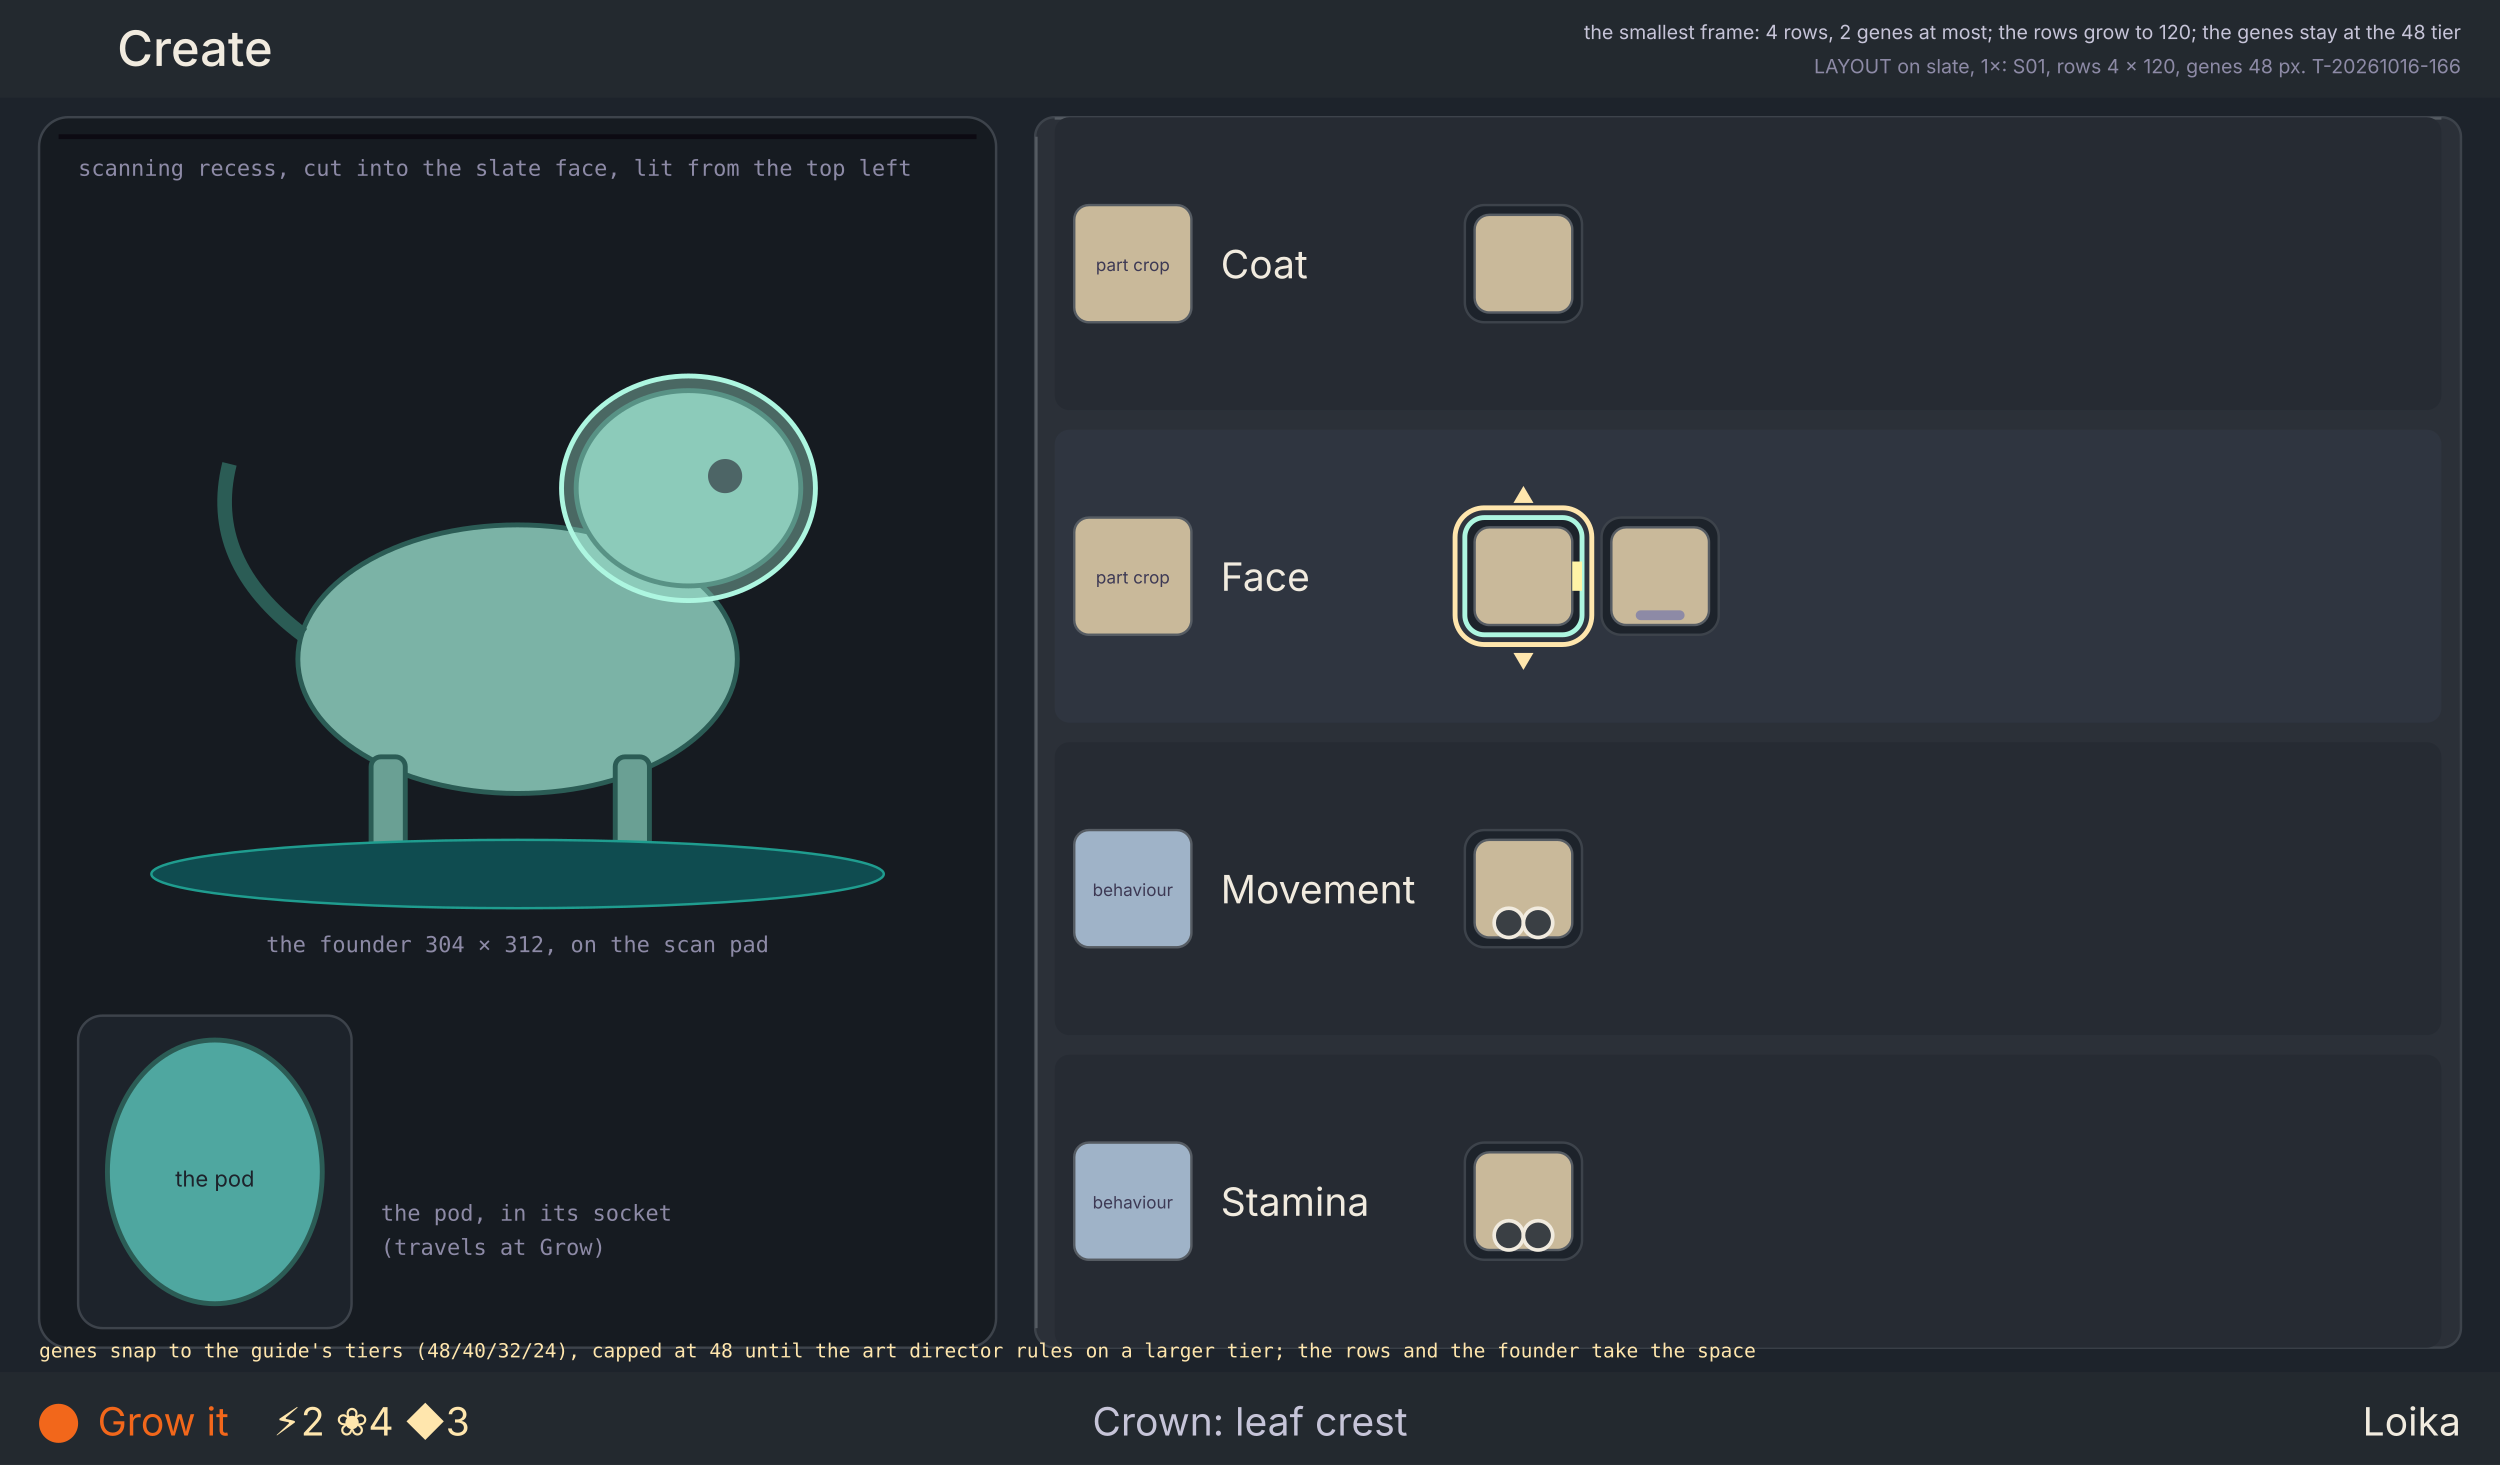
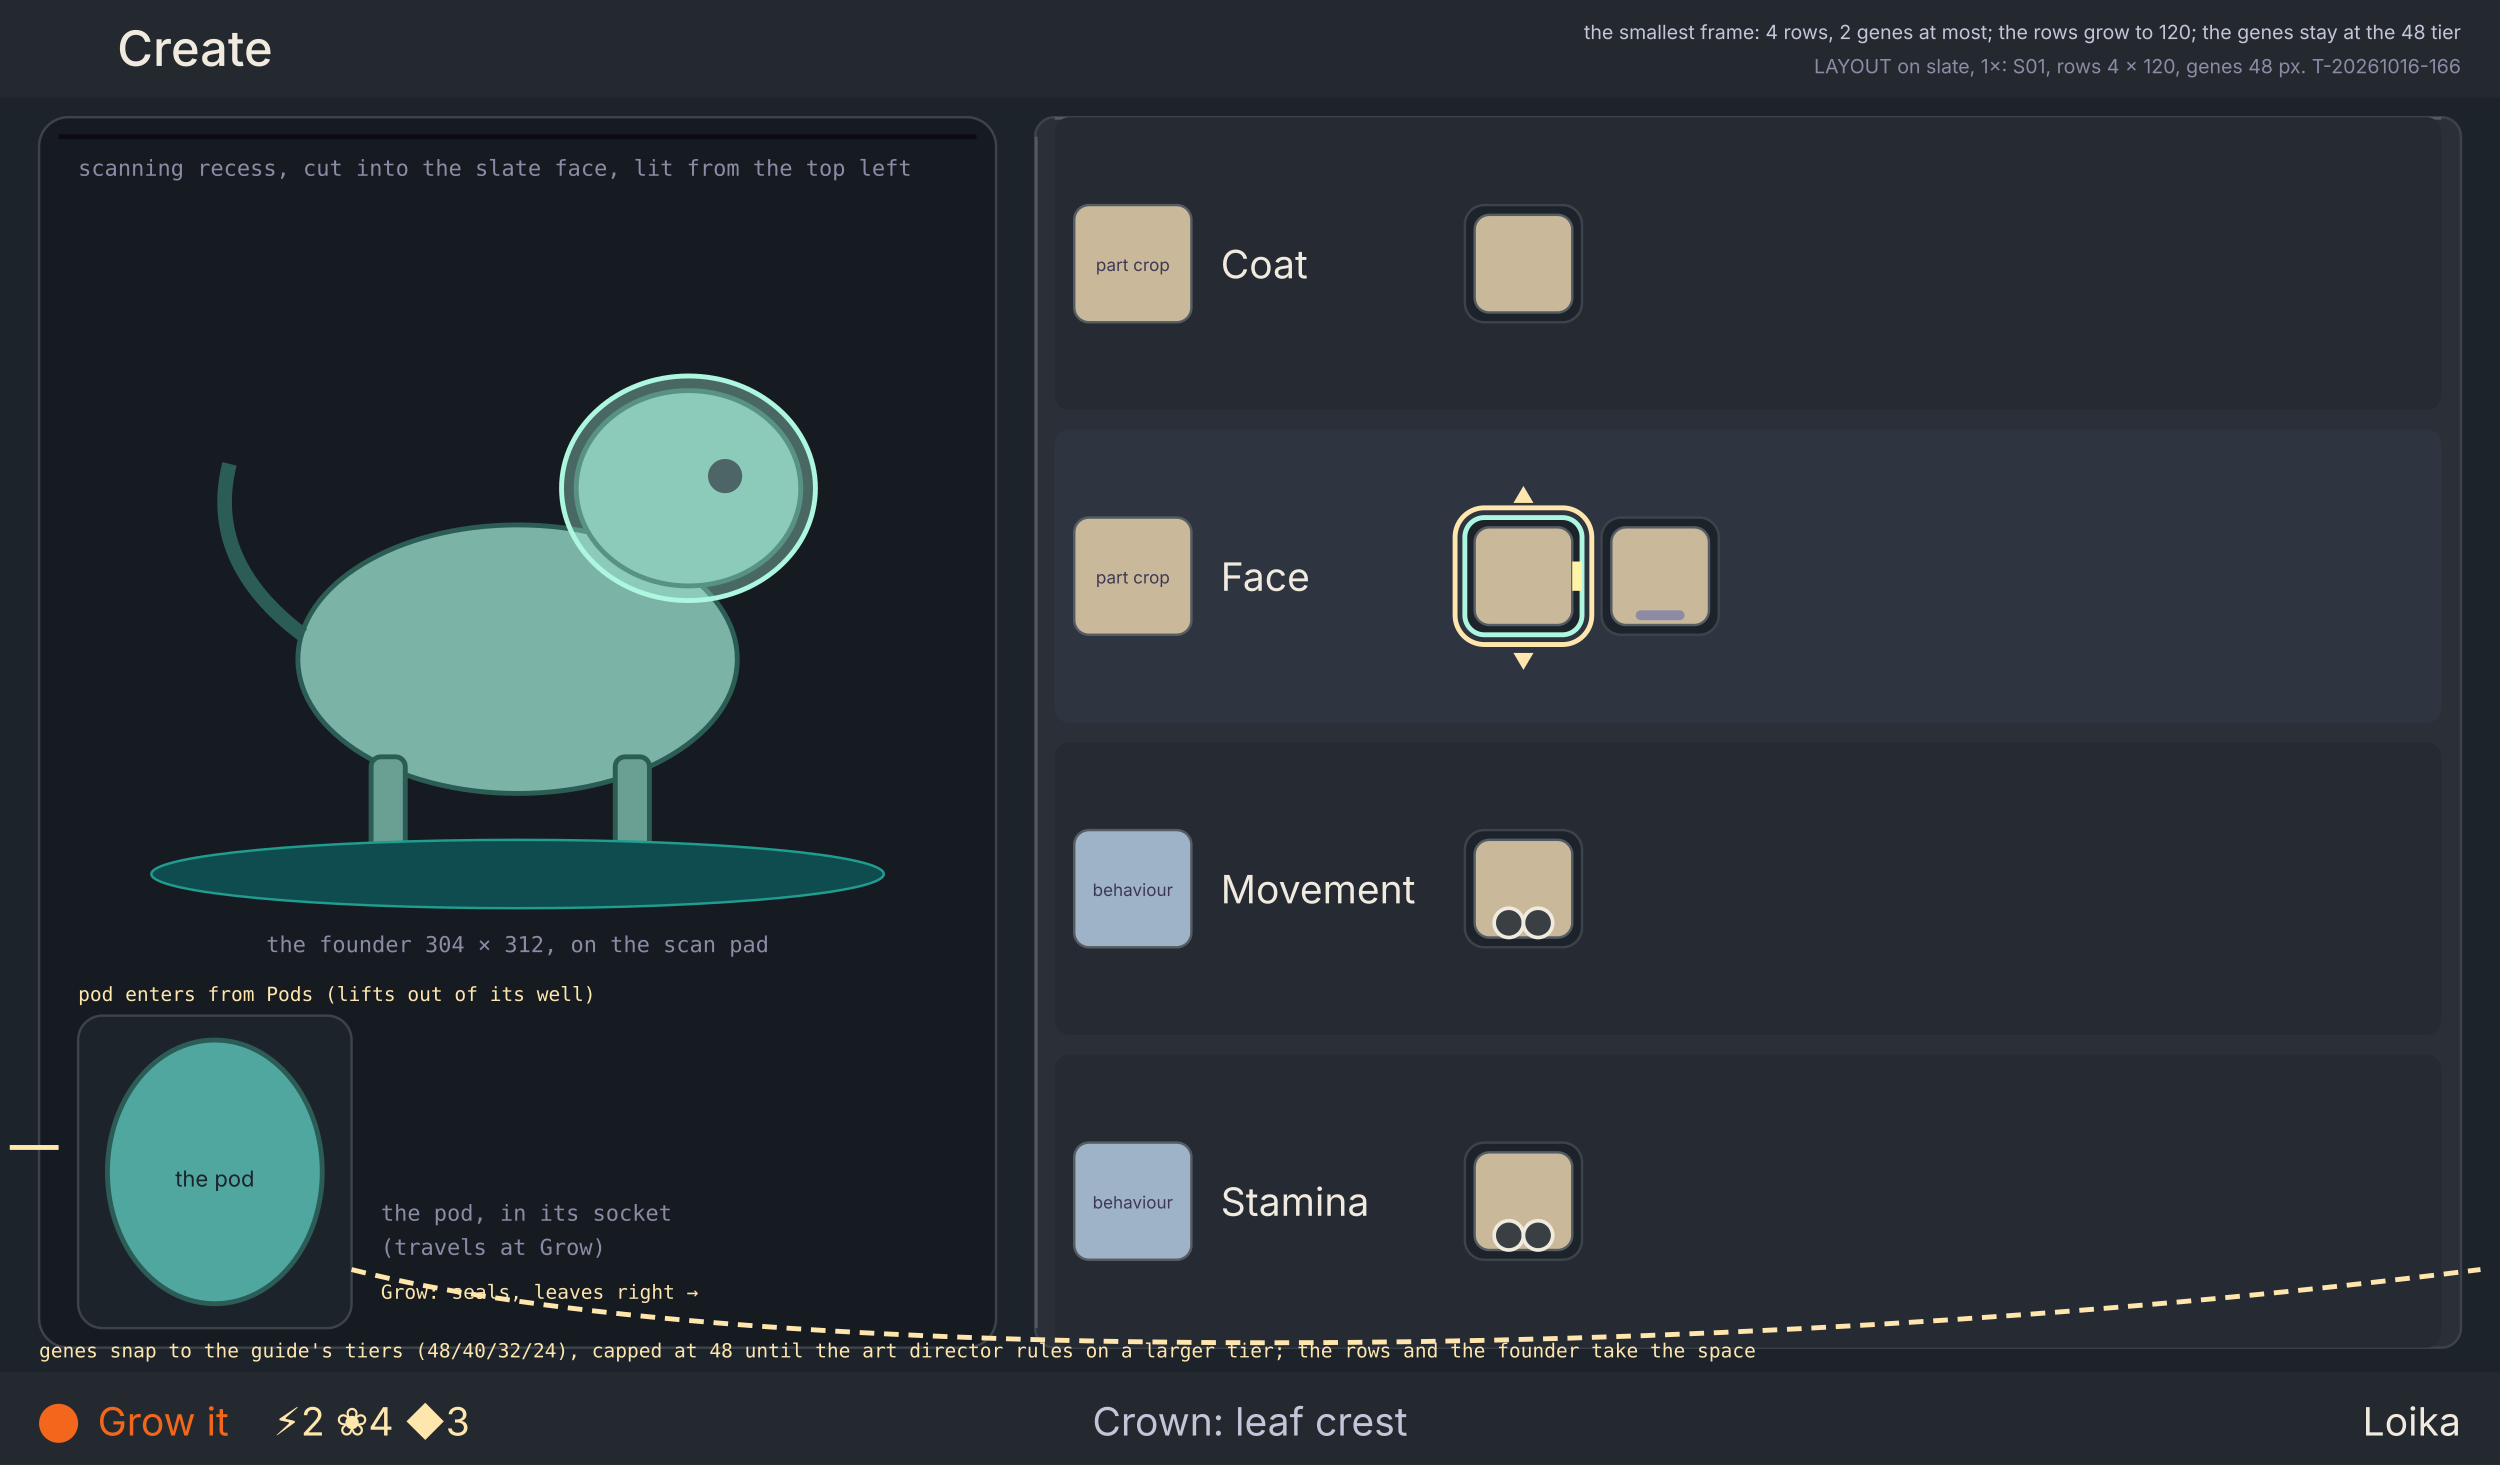
<svg xmlns="http://www.w3.org/2000/svg" viewBox="0 0 1024 600" width="1024" height="600" font-family="Inter, DejaVu Sans, sans-serif">
  <rect x="0" y="0" width="1024" height="600" fill="#1d232b" stroke="none" stroke-width="1" rx="0" />
  <rect x="0" y="0" width="1024" height="40" fill="#23292f" stroke="none" stroke-width="1" rx="0" />
  <text x="48" y="27" font-size="20" fill="#f1ebdf" text-anchor="start" font-weight="500">Create</text>
  <text x="1008" y="16" font-size="8" fill="#c6c4d8" text-anchor="end">the smallest frame: 4 rows, 2 genes at most; the rows grow to 120; the genes stay at the 48 tier</text>
  <text x="1008" y="30" font-size="8" fill="#8d8aa6" text-anchor="end">LAYOUT on slate, 1×: S01, rows 4 × 120, genes 48 px. T-20261016-166</text>
  <rect x="16" y="48" width="392" height="504" fill="#161b21" stroke="#3d434b" stroke-width="1" rx="12" />
  <path d="M24 56H400" stroke="#0c0a12" stroke-width="2" />
  <text x="32" y="72" font-size="9" fill="#8d8aa6" text-anchor="start" font-family="DejaVu Sans Mono, monospace">scanning recess, cut into the slate face, lit from the top left</text>
  <ellipse cx="212" cy="270" rx="90" ry="55" fill="#7bb3a6" stroke="#2b5c55" stroke-width="2" fill-opacity="1" />
  <ellipse cx="282" cy="200" rx="46" ry="40" fill="#7bb3a6" stroke="#2b5c55" stroke-width="2" fill-opacity="1" />
  <ellipse cx="297" cy="195" rx="7" ry="7" fill="#1a1725" stroke="none" stroke-width="1" fill-opacity="1" />
  <rect x="152" y="310" width="14" height="44" fill="#6aa094" stroke="#2b5c55" stroke-width="2" rx="4" />
  <rect x="252" y="310" width="14" height="44" fill="#6aa094" stroke="#2b5c55" stroke-width="2" rx="4" />
  <path d="M124 260 q -40 -30 -30 -70" stroke="#2b5c55" stroke-width="6" fill="none" />
  <ellipse cx="282" cy="200" rx="52" ry="46" fill="#adf6e0" stroke="#adf6e0" stroke-width="2" fill-opacity="0.35" />
  <ellipse cx="212" cy="358" rx="150" ry="14" fill="#0f4c50" stroke="#1f9d8f" stroke-width="1" fill-opacity="1" />
  <text x="212" y="390" font-size="9" fill="#8d8aa6" text-anchor="middle" font-family="DejaVu Sans Mono, monospace">the founder 304 × 312, on the scan pad</text>
  <rect x="32" y="416" width="112" height="128" fill="#1d232b" stroke="#3d434b" stroke-width="1" rx="10" />
  <ellipse cx="88" cy="480" rx="44" ry="54" fill="#4fa7a0" stroke="#2b5c55" stroke-width="2" fill-opacity="1" />
  <text x="88" y="486" font-size="9" fill="#1d232b" text-anchor="middle">the pod</text>
  <text x="156" y="500" font-size="9" fill="#8d8aa6" text-anchor="start" font-family="DejaVu Sans Mono, monospace">the pod, in its socket</text>
  <text x="156" y="514" font-size="9" fill="#8d8aa6" text-anchor="start" font-family="DejaVu Sans Mono, monospace">(travels at Grow)</text>
  <rect x="424" y="48" width="584" height="504" fill="#2b3038" stroke="#3d434b" stroke-width="1" rx="8" />
  <path d="M432 48.5H1000M424.5 56V544" stroke="#565c63" />
  <rect x="432" y="48" width="568" height="120" fill="#262b33" stroke="none" stroke-width="0" rx="6" />
  <rect x="440" y="84" width="48" height="48" fill="#c9b99a" stroke="#565c63" stroke-width="1" rx="6" />
  <text x="464" y="111" font-size="7" fill="#3d3954" text-anchor="middle">part crop</text>
  <text x="500" y="114" font-size="16" fill="#f1ebdf" text-anchor="start">Coat</text>
  <rect x="600" y="84" width="48" height="48" fill="#1d232b" stroke="#3d434b" stroke-width="1" rx="8" />
  <rect x="604" y="88" width="40" height="40" fill="#c9b99a" stroke="#565c63" stroke-width="1" rx="6" />
  <rect x="432" y="176" width="568" height="120" fill="#2f3540" stroke="none" stroke-width="0" rx="6" />
  <rect x="440" y="212" width="48" height="48" fill="#c9b99a" stroke="#565c63" stroke-width="1" rx="6" />
  <text x="464" y="239" font-size="7" fill="#3d3954" text-anchor="middle">part crop</text>
  <text x="500" y="242" font-size="16" fill="#f1ebdf" text-anchor="start">Face</text>
  <rect x="600" y="212" width="48" height="48" fill="#1d232b" stroke="#3d434b" stroke-width="1" rx="8" />
  <rect x="604" y="216" width="40" height="40" fill="#c9b99a" stroke="#565c63" stroke-width="1" rx="6" />
  <rect x="600" y="212" width="48" height="48" fill="none" stroke="#adf6e0" stroke-width="2" rx="8" />
  <rect x="644" y="230" width="4" height="12" fill="#fff4a6" stroke="none" stroke-width="1" rx="0" />
  <rect x="596" y="208" width="56" height="56" fill="none" stroke="#ffe6ad" stroke-width="2" rx="12" />
  <text x="624" y="206" font-size="9" fill="#ffe6ad" text-anchor="middle">▲</text>
  <text x="624" y="274" font-size="9" fill="#ffe6ad" text-anchor="middle">▼</text>
  <rect x="656" y="212" width="48" height="48" fill="#1d232b" stroke="#3d434b" stroke-width="1" rx="8" />
  <rect x="660" y="216" width="40" height="40" fill="#c9b99a" stroke="#565c63" stroke-width="1" rx="6" />
  <rect x="670" y="250" width="20" height="4" fill="#8d8aa6" stroke="none" stroke-width="0" rx="2" />
  <rect x="432" y="304" width="568" height="120" fill="#262b33" stroke="none" stroke-width="0" rx="6" />
  <rect x="440" y="340" width="48" height="48" fill="#9fb3c8" stroke="#565c63" stroke-width="1" rx="6" />
  <text x="464" y="367" font-size="7" fill="#3d3954" text-anchor="middle">behaviour</text>
  <text x="500" y="370" font-size="16" fill="#f1ebdf" text-anchor="start">Movement</text>
  <rect x="600" y="340" width="48" height="48" fill="#1d232b" stroke="#3d434b" stroke-width="1" rx="8" />
  <rect x="604" y="344" width="40" height="40" fill="#c9b99a" stroke="#565c63" stroke-width="1" rx="6" />
  <ellipse cx="618" cy="378" rx="6" ry="6" fill="#3a3f44" stroke="#f1ebdf" stroke-width="1.5" fill-opacity="1" />
  <ellipse cx="630" cy="378" rx="6" ry="6" fill="#3a3f44" stroke="#f1ebdf" stroke-width="1.5" fill-opacity="1" />
  <rect x="432" y="432" width="568" height="120" fill="#262b33" stroke="none" stroke-width="0" rx="6" />
  <rect x="440" y="468" width="48" height="48" fill="#9fb3c8" stroke="#565c63" stroke-width="1" rx="6" />
  <text x="464" y="495" font-size="7" fill="#3d3954" text-anchor="middle">behaviour</text>
  <text x="500" y="498" font-size="16" fill="#f1ebdf" text-anchor="start">Stamina</text>
  <rect x="600" y="468" width="48" height="48" fill="#1d232b" stroke="#3d434b" stroke-width="1" rx="8" />
  <rect x="604" y="472" width="40" height="40" fill="#c9b99a" stroke="#565c63" stroke-width="1" rx="6" />
  <ellipse cx="618" cy="506" rx="6" ry="6" fill="#3a3f44" stroke="#f1ebdf" stroke-width="1.5" fill-opacity="1" />
  <ellipse cx="630" cy="506" rx="6" ry="6" fill="#3a3f44" stroke="#f1ebdf" stroke-width="1.5" fill-opacity="1" />
  <rect x="0" y="562" width="1024" height="38" fill="#23292f" stroke="none" stroke-width="1" rx="0" />
  <rect x="16" y="575" width="16" height="16" fill="#f2671b" stroke="none" stroke-width="0" rx="8" />
  <text x="40" y="588" font-size="16" fill="#f2671b" text-anchor="start">Grow it</text>
  <text x="112" y="588" font-size="16" fill="#ffe6ad" text-anchor="start">⚡2 ❀4 ◆3</text>
  <text x="512" y="588" font-size="16" fill="#c6c4d8" text-anchor="middle">Crown: leaf crest</text>
  <text x="1008" y="588" font-size="16" fill="#f1ebdf" text-anchor="end">Loika</text>
+   <path d="M24 470 H4" stroke="#ffe6ad" stroke-width="2" marker-end="url(#ah)" />
+   <text x="32" y="410" font-size="8" fill="#ffe6ad" text-anchor="start" font-family="DejaVu Sans Mono, monospace">pod enters from Pods (lifts out of its well)</text>
+   <path d="M144 520 C 300 560, 700 560, 1016 520" stroke="#ffe6ad" stroke-width="2" stroke-dasharray="6 4" fill="none" />
+   <text x="156" y="532" font-size="8" fill="#ffe6ad" text-anchor="start" font-family="DejaVu Sans Mono, monospace">Grow: seals, leaves right →</text>
  <text x="16" y="556" font-size="8" fill="#ffe6ad" text-anchor="start" font-family="DejaVu Sans Mono, monospace">genes snap to the guide's tiers (48/40/32/24), capped at 48 until the art director rules on a larger tier; the rows and the founder take the space</text>
</svg>
